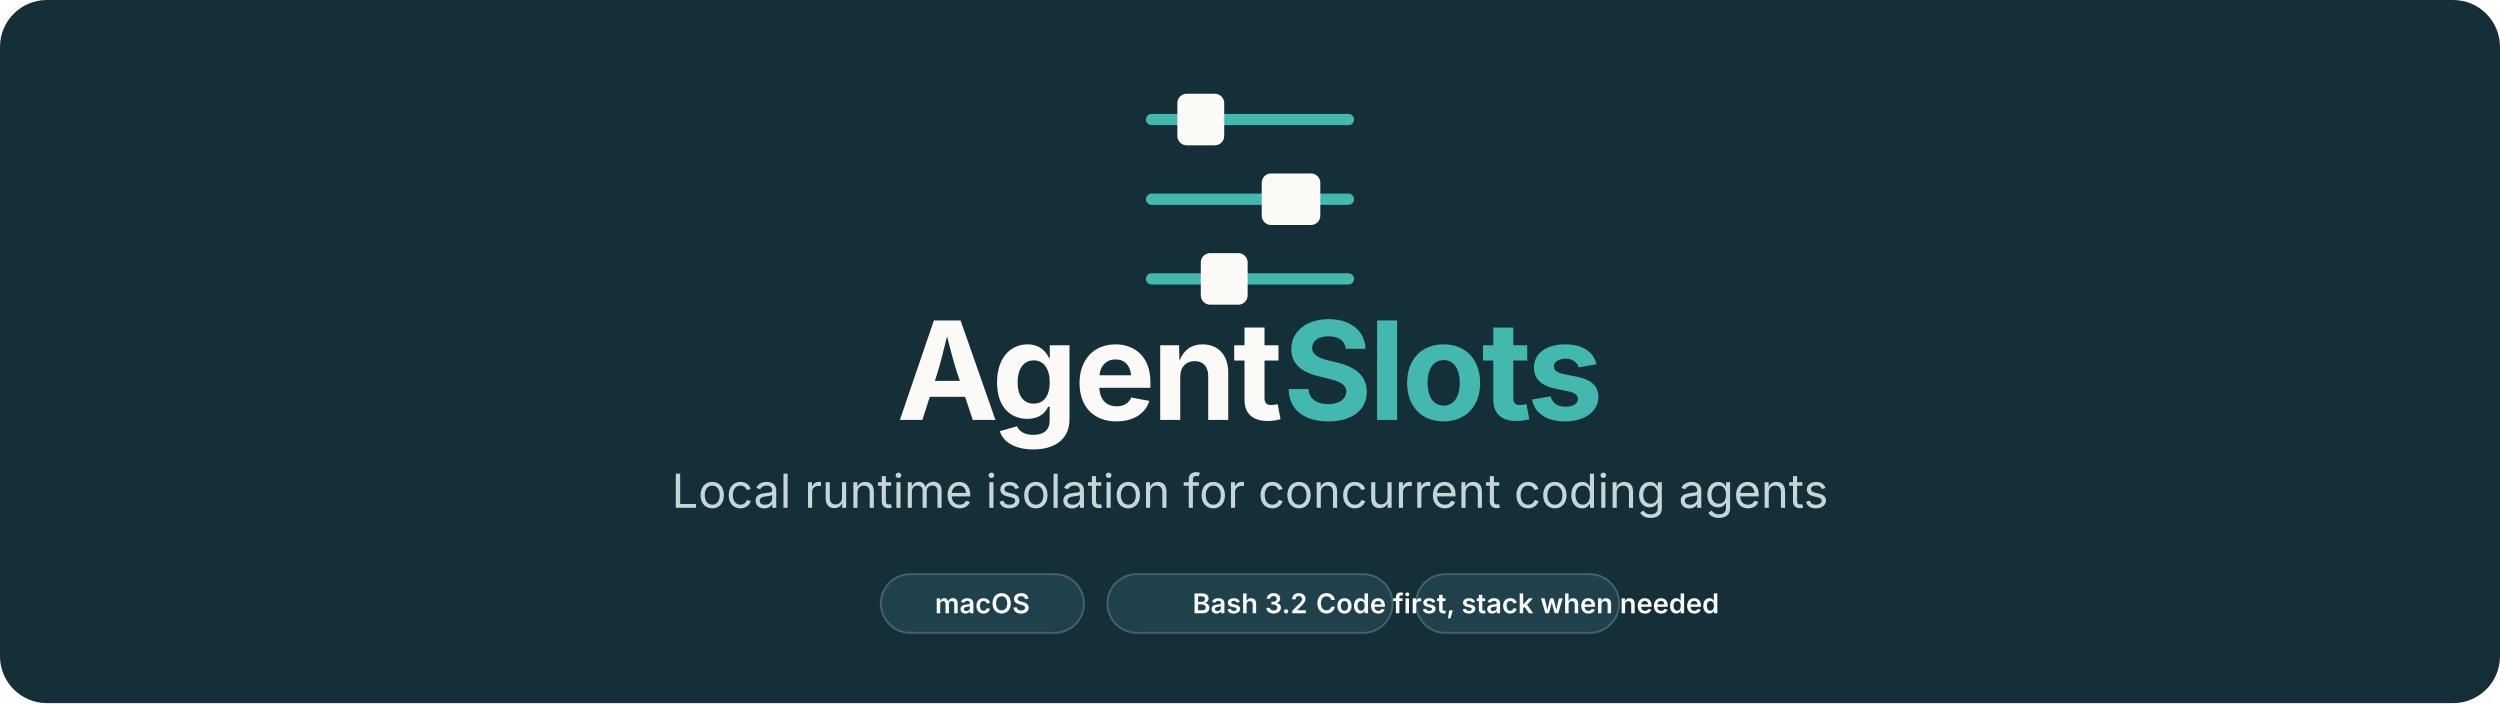
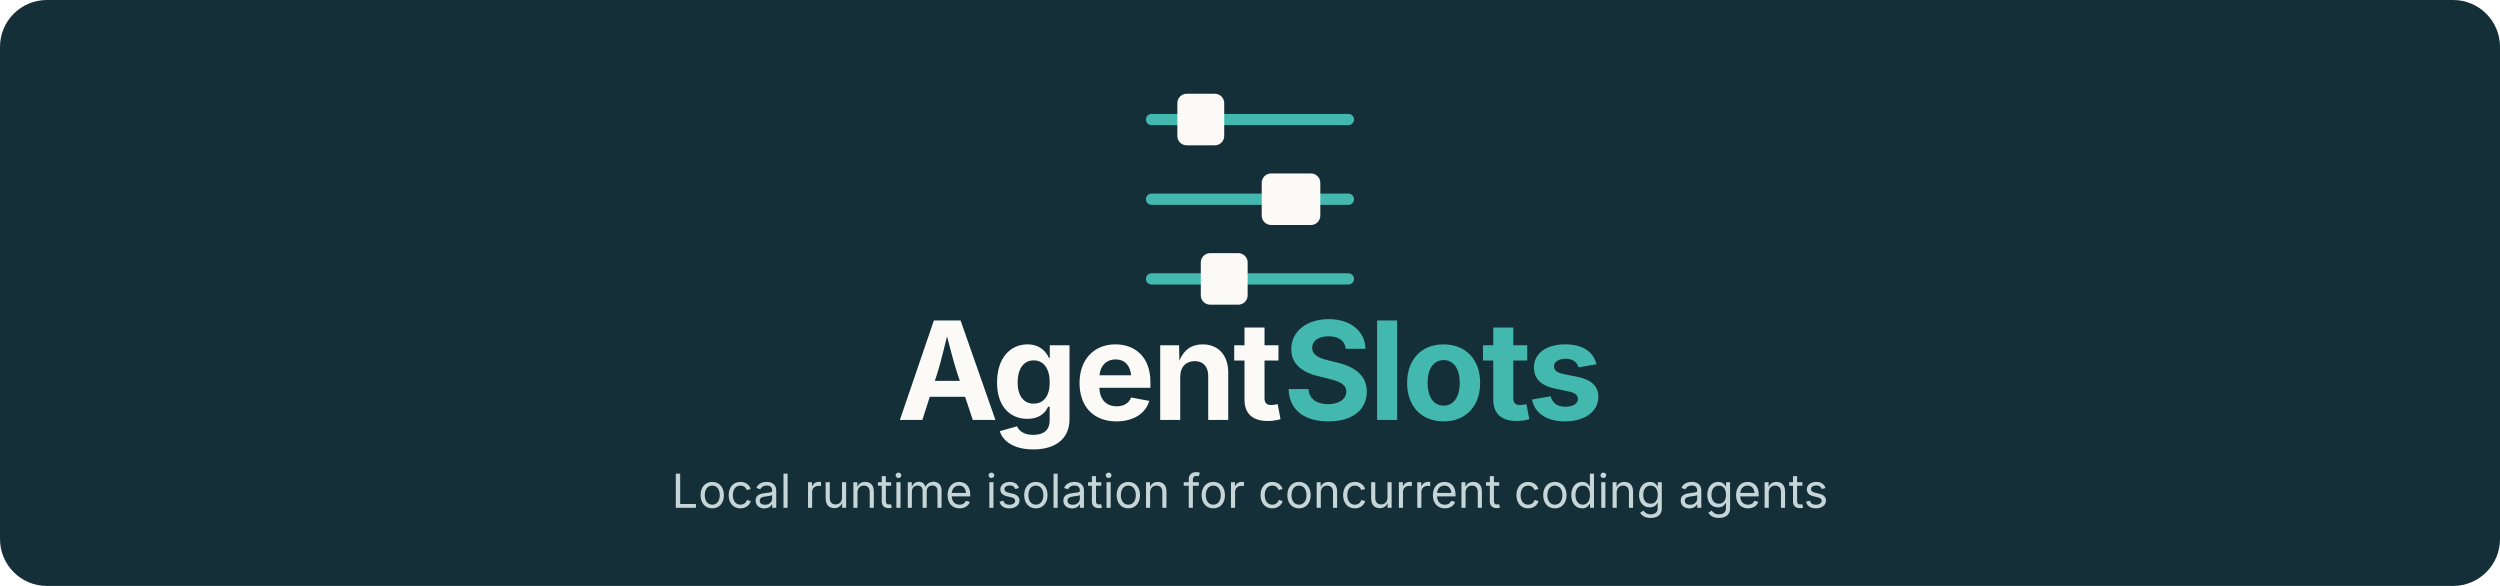
- <svg xmlns="http://www.w3.org/2000/svg" viewBox="0 0 1280 360" role="img" aria-labelledby="title desc">
-   <rect width="1280" height="360" rx="24" fill="#152f38" />
+ <svg xmlns="http://www.w3.org/2000/svg" viewBox="0 0 1280 300" role="img" aria-labelledby="title desc">
+   <rect width="1280" height="300" rx="24" fill="#152f38" />
  <g transform="translate(568 30) scale(1.2)">
    <g fill="none" stroke="#43b8ae" stroke-linecap="round" stroke-width="4.8">
      <path d="M18 26h84" />
      <path d="M18 60h84" />
      <path d="M18 94h84" />
    </g>
    <g fill="#fbfaf7">
      <rect x="29" y="15" width="20" height="22" rx="4" />
      <rect x="65" y="49" width="25" height="22" rx="4" />
      <rect x="39" y="83" width="20" height="22" rx="4" />
    </g>
  </g>
  <text x="640" y="215" text-anchor="middle" fill="#fbfaf7" font-family="ui-sans-serif,-apple-system,'Segoe UI',sans-serif" font-size="70" font-weight="700" letter-spacing="-2">Agent<tspan fill="#43b8ae">Slots</tspan>
  </text>
  <text x="640" y="260" text-anchor="middle" fill="#c6d5d7" font-family="ui-sans-serif,-apple-system,'Segoe UI',sans-serif" font-size="24">Local runtime isolation for concurrent coding agents</text>
-   <g font-family="ui-sans-serif,-apple-system,'Segoe UI',sans-serif" font-size="14" font-weight="600" text-anchor="middle">
-     <g fill="#1e414b" stroke="#45616a">
-       <rect x="451" y="294" width="104" height="30" rx="15" />
-       <rect x="567" y="294" width="146" height="30" rx="15" />
-       <rect x="725" y="294" width="104" height="30" rx="15" />
-     </g>
-     <text x="503" y="314" fill="#fbfaf7">macOS</text>
-     <text x="640" y="314" fill="#fbfaf7">Bash 3.2</text>
-     <text x="777" y="314" fill="#fbfaf7">Code first, stack when needed</text>
-   </g>
</svg>
